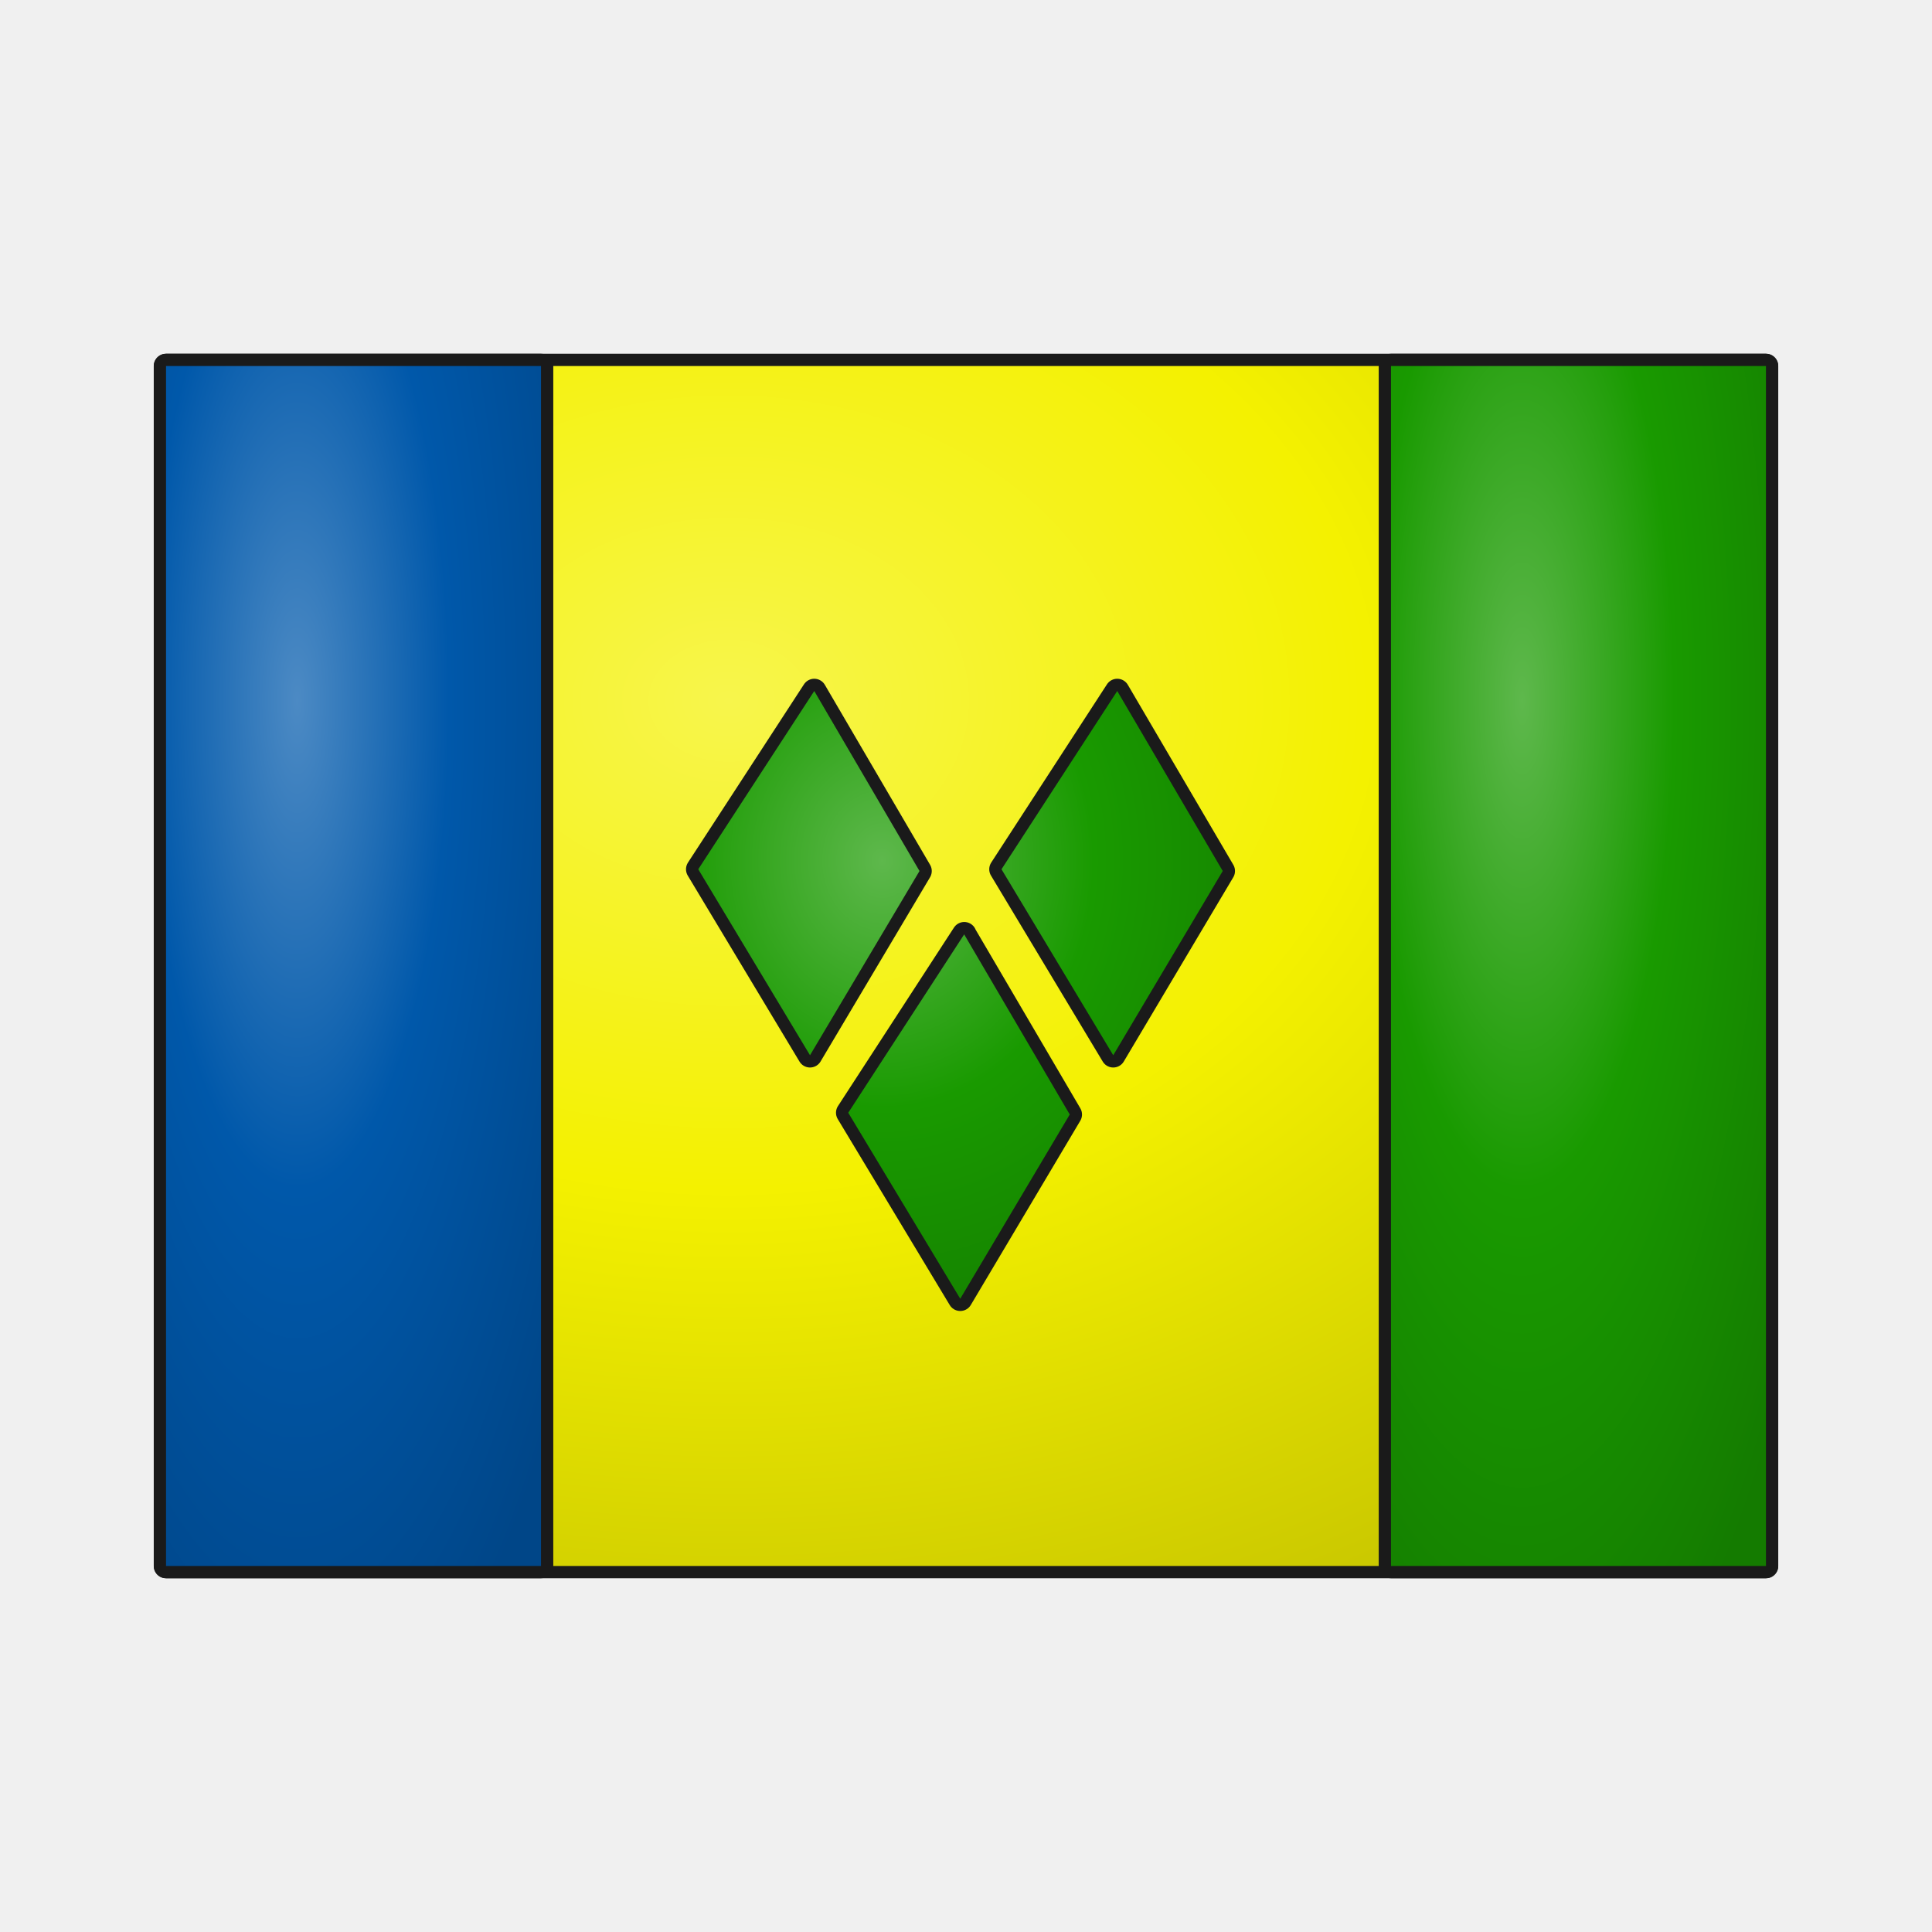
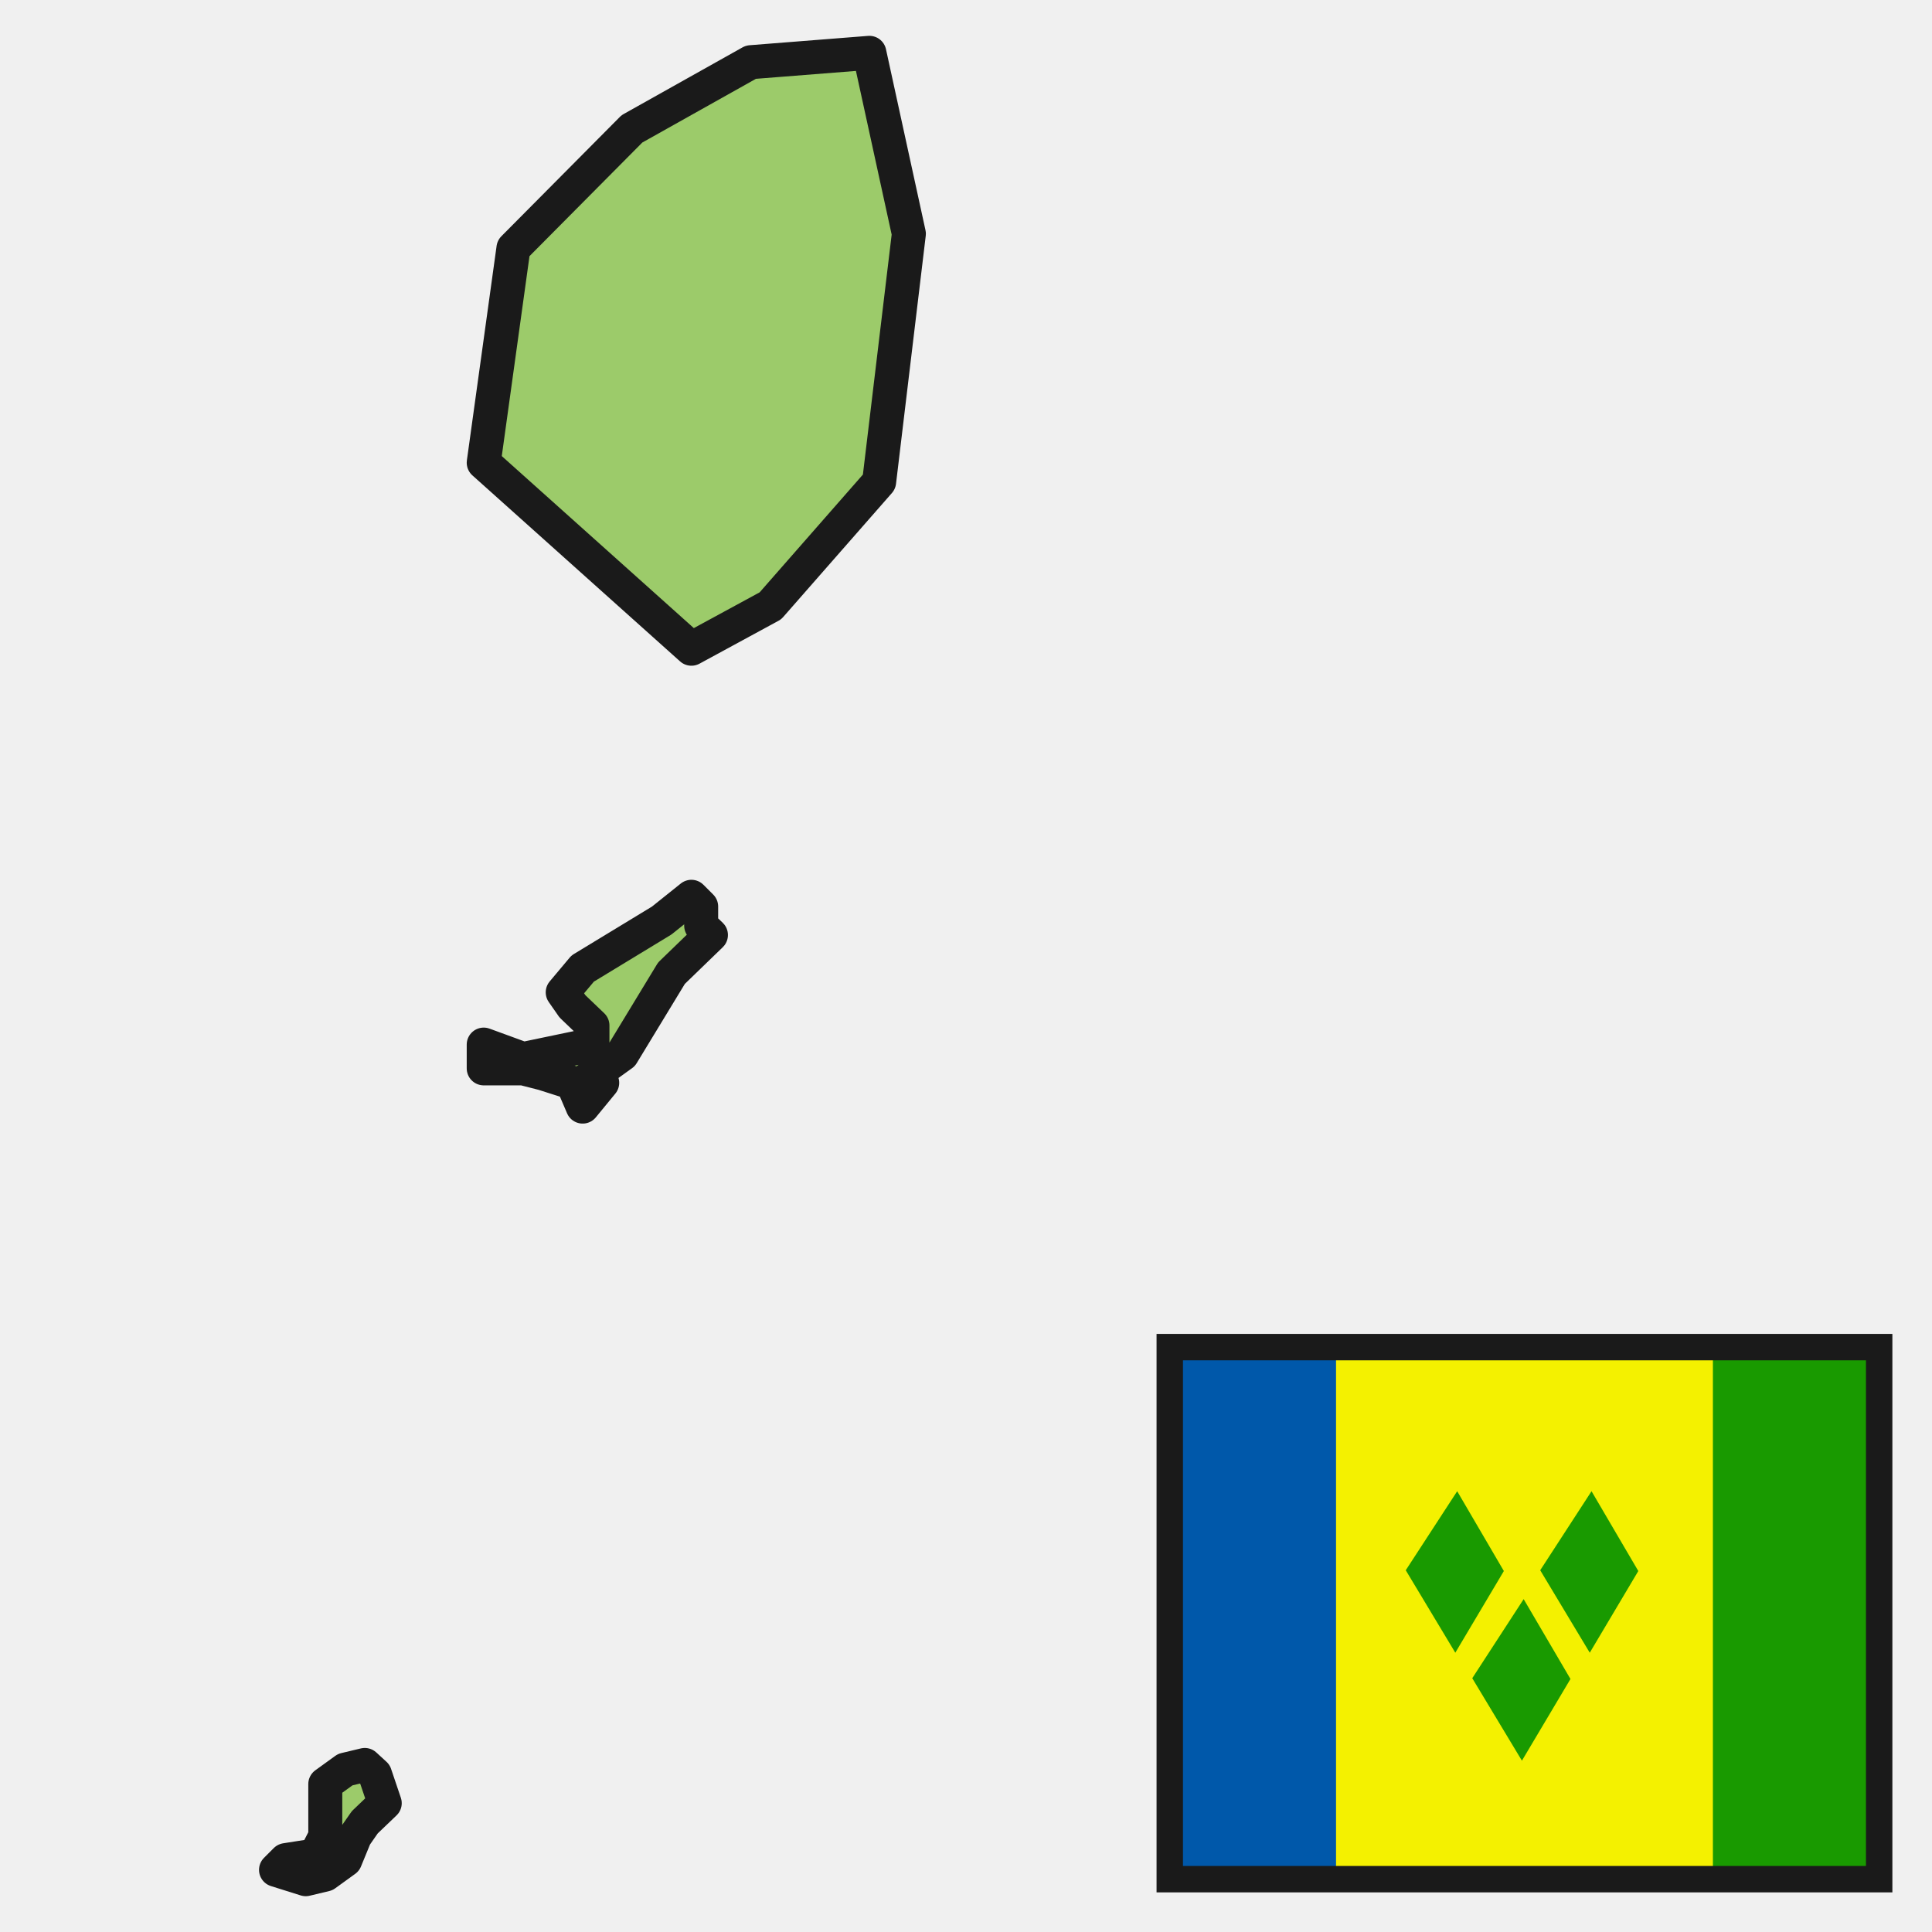
- <svg xmlns="http://www.w3.org/2000/svg" viewBox="0 0 512 512" data-copyright="© 2026 Sensory App House">
-   <defs>
-     <radialGradient id="s3d_f4f100" cx="0.35" cy="0.28" r="0.9">
-       <stop offset="0" stop-color="#f7f54c" />
-       <stop offset="0.45" stop-color="#f4f100" />
-       <stop offset="1" stop-color="#c3c100" />
-     </radialGradient>
-     <radialGradient id="s3d_199a00" cx="0.35" cy="0.28" r="0.9">
-       <stop offset="0" stop-color="#5eb84c" />
-       <stop offset="0.45" stop-color="#199a00" />
-       <stop offset="1" stop-color="#147b00" />
-     </radialGradient>
-     <radialGradient id="s3d_0058aa" cx="0.35" cy="0.28" r="0.9">
-       <stop offset="0" stop-color="#4c8ac4" />
-       <stop offset="0.45" stop-color="#0058aa" />
-       <stop offset="1" stop-color="#004688" />
-     </radialGradient>
-   </defs>
-   <g data-fit="1" transform="translate(44.00 97.00) scale(0.6625)">
+ <svg xmlns="http://www.w3.org/2000/svg" viewBox="0 0 512 512">
+   <g transform="translate(-131.15 -32.15) scale(1.1256)">
+     <path d="M 297.9 171.2 L 279.3 181.3 L 230.4 137.5 L 237.4 87.0 L 265.3 58.9 L 293.3 43.2 L 321.2 41.0 L 330.5 83.6 L 323.5 142.0 L 297.9 171.2 Z M 263.0 276.8 L 253.7 283.5 L 258.3 283.5 L 253.7 289.1 L 251.3 283.5 L 244.4 281.3 L 239.7 280.1 L 230.4 280.1 L 230.4 274.5 L 239.7 277.9 L 256.0 274.5 L 256.0 270.0 L 251.3 265.5 L 249.0 262.2 L 253.7 256.6 L 272.3 245.3 L 279.3 239.7 L 281.6 242.0 L 281.6 244.2 L 281.6 246.5 L 283.9 248.7 L 274.6 257.7 L 263.0 276.8 Z M 193.1 469.9 L 188.5 471.0 L 181.5 468.8 L 183.8 466.5 L 190.8 465.4 L 193.1 460.9 L 193.1 455.3 L 193.1 448.6 L 197.8 445.2 L 202.4 444.1 L 204.8 446.3 L 207.1 453.1 L 202.4 457.6 L 200.1 460.9 L 197.8 466.5 L 193.1 469.9 Z" fill="#9ccb6a" stroke="#1a1a1a" stroke-width="8" stroke-linejoin="round" fill-rule="evenodd" />
+   </g>
+   <rect x="310" y="357" width="188" height="141" fill="#ffffff" />
+   <g transform="translate(310 357) scale(0.29375)">
    <g fill-rule="evenodd">
-       <path fill="url(#s3d_f4f100)" data-flat="#f4f100" d="M0 0h640v480H0z" stroke="#1a1a1a" stroke-width="9.81" stroke-linejoin="round" stroke-linecap="round" paint-order="stroke fill" />
-       <path fill="url(#s3d_199a00)" data-flat="#199a00" d="M490 0h150v480H490z" stroke="#1a1a1a" stroke-width="9.81" stroke-linejoin="round" stroke-linecap="round" paint-order="stroke fill" />
-       <path fill="url(#s3d_0058aa)" data-flat="#0058aa" d="M0 0h150v480H0z" stroke="#1a1a1a" stroke-width="9.81" stroke-linejoin="round" stroke-linecap="round" paint-order="stroke fill" />
-       <path fill="url(#s3d_199a00)" data-flat="#199a00" d="m259.3 130-46.4 71.3 44.7 74.4 43.8-73.7zm121.2 0-46.3 71.3 44.7 74.4 43.8-73.7zm-61.2 97.3-46.4 71.4 44.8 74.4 43.8-73.7-42.2-72z" stroke="#1a1a1a" stroke-width="9.81" stroke-linejoin="round" stroke-linecap="round" paint-order="stroke fill" />
+       <path fill="#f4f100" d="M0 0h640v480H0z" />
+       <path fill="#199a00" d="M490 0h150v480H490z" />
+       <path fill="#0058aa" d="M0 0h150v480H0z" />
+       <path fill="#199a00" d="m259.3 130-46.4 71.3 44.7 74.4 43.8-73.7zm121.2 0-46.3 71.3 44.7 74.4 43.8-73.7zm-61.2 97.3-46.4 71.4 44.8 74.4 43.8-73.7-42.2-72z" />
    </g>
+     <rect x="1" y="1" width="638" height="478" fill="none" stroke="#000000" stroke-width="2" />
  </g>
+   <rect x="310" y="357" width="188" height="141" fill="none" stroke="#1a1a1a" stroke-width="7" />
</svg>
